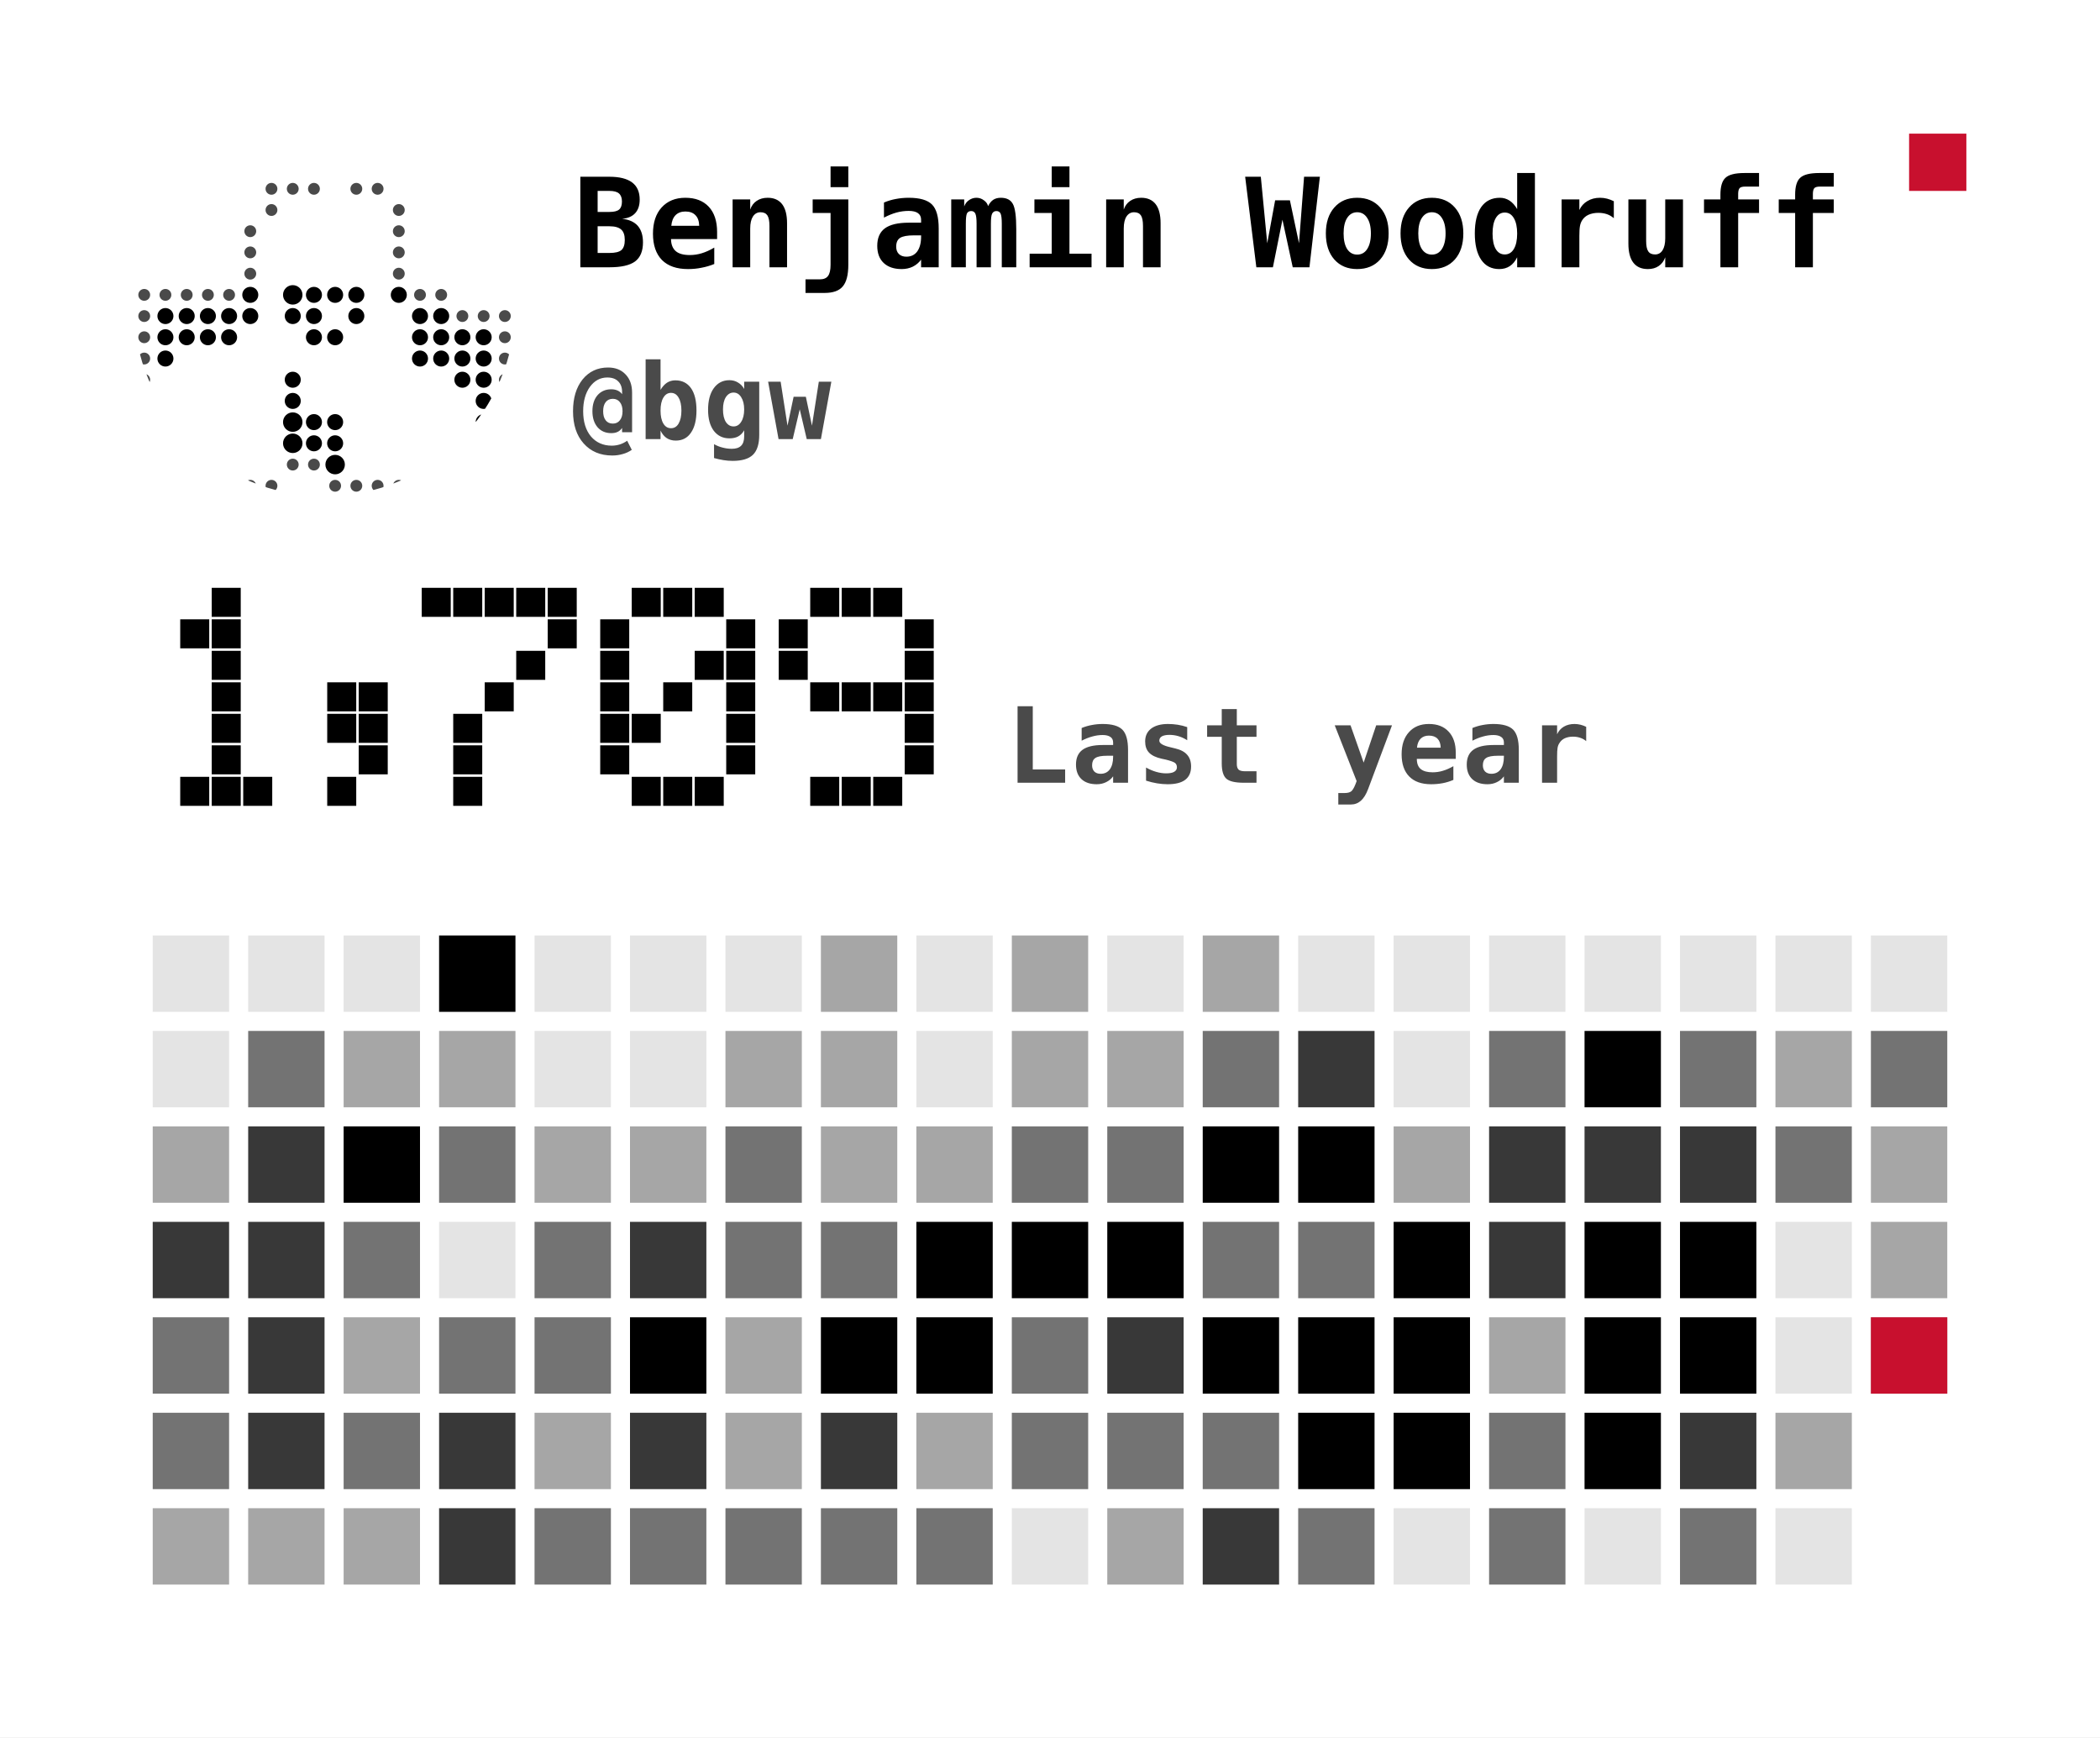
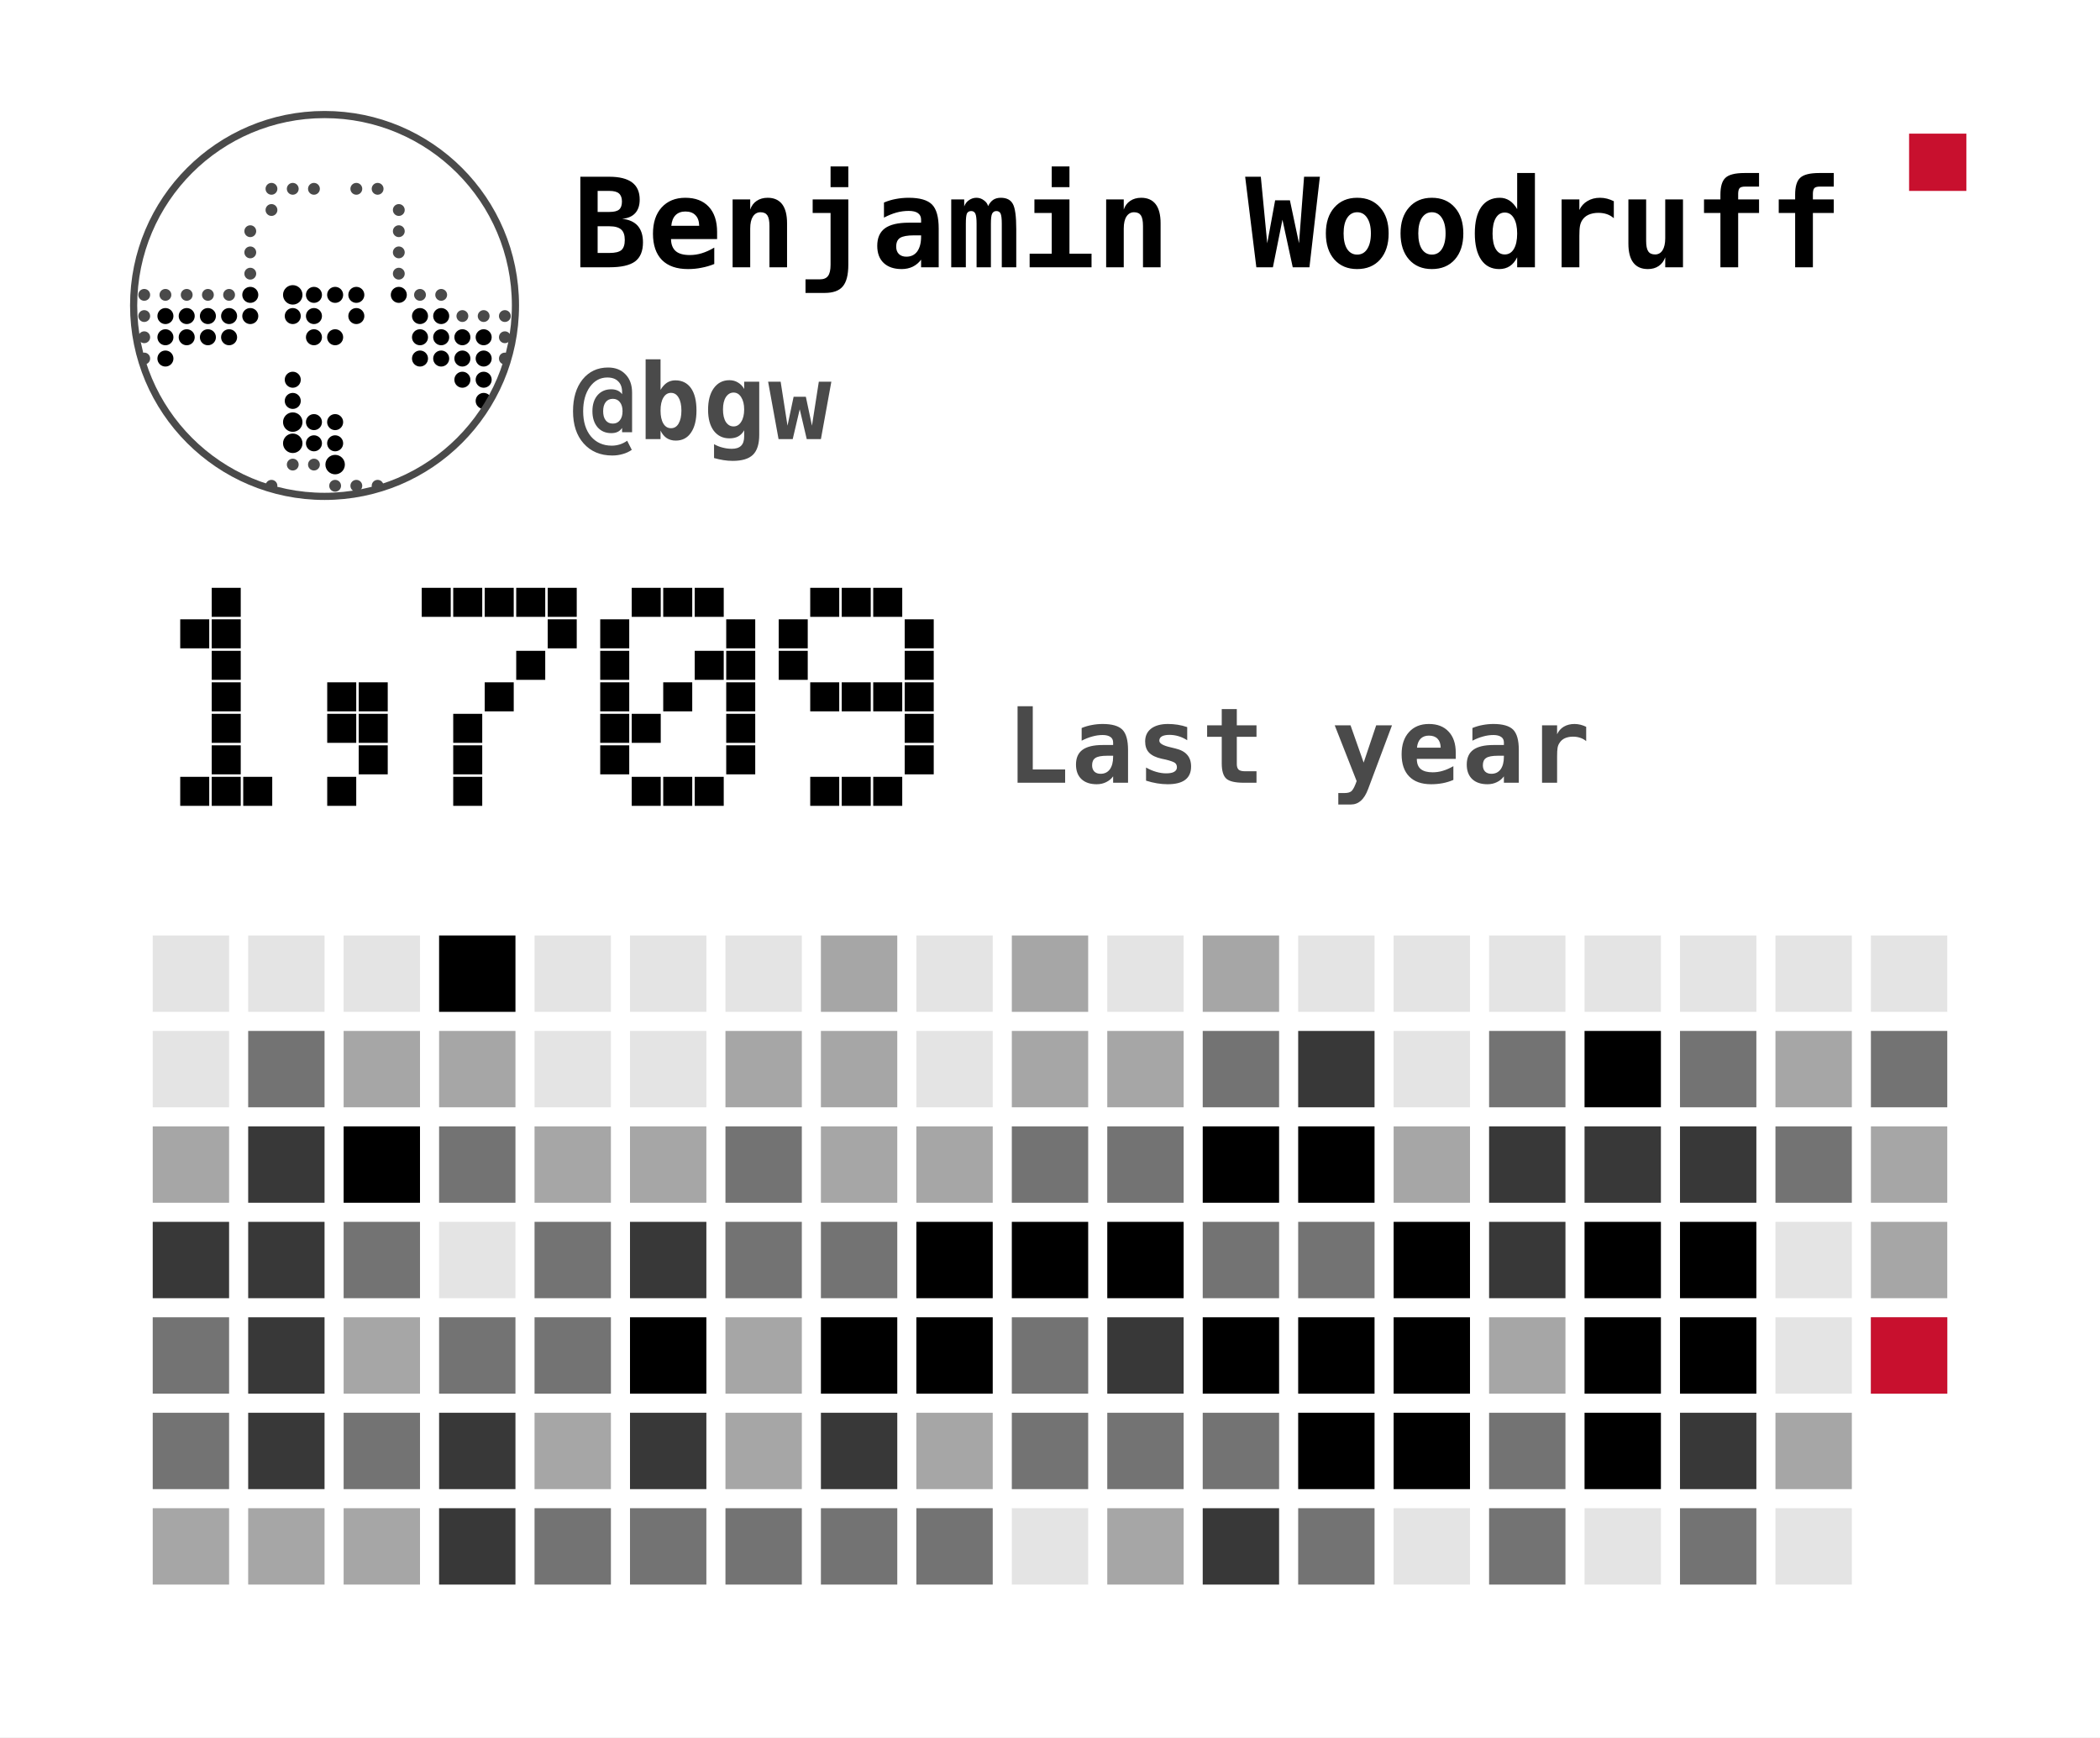
<svg xmlns="http://www.w3.org/2000/svg" width="220" height="182" viewBox="0 0 220 182" role="img">
  <rect width="220" height="182" fill="#FFFFFF" />
  <rect x="14" y="14" width="0" height="0" fill="#C8102E" />
  <clipPath id="pfp">
    <circle cx="34.00" cy="32.00" r="20.00" />
  </clipPath>
  <g clip-path="url(#pfp)">
    <circle cx="28.44" cy="19.78" r="0.62" fill="#4A4A4A" />
    <circle cx="30.67" cy="19.78" r="0.62" fill="#4A4A4A" />
    <circle cx="32.89" cy="19.78" r="0.62" fill="#4A4A4A" />
    <circle cx="37.33" cy="19.78" r="0.62" fill="#4A4A4A" />
    <circle cx="39.56" cy="19.78" r="0.62" fill="#4A4A4A" />
    <circle cx="28.44" cy="22.00" r="0.62" fill="#4A4A4A" />
    <circle cx="41.78" cy="22.00" r="0.62" fill="#4A4A4A" />
    <circle cx="26.22" cy="24.22" r="0.62" fill="#4A4A4A" />
    <circle cx="41.78" cy="24.22" r="0.62" fill="#4A4A4A" />
    <circle cx="26.22" cy="26.44" r="0.62" fill="#4A4A4A" />
    <circle cx="41.78" cy="26.44" r="0.62" fill="#4A4A4A" />
    <circle cx="26.22" cy="28.67" r="0.62" fill="#4A4A4A" />
    <circle cx="41.78" cy="28.67" r="0.62" fill="#4A4A4A" />
    <circle cx="15.11" cy="30.89" r="0.62" fill="#4A4A4A" />
    <circle cx="17.33" cy="30.89" r="0.62" fill="#4A4A4A" />
    <circle cx="19.56" cy="30.89" r="0.62" fill="#4A4A4A" />
    <circle cx="21.78" cy="30.89" r="0.62" fill="#4A4A4A" />
    <circle cx="24.00" cy="30.89" r="0.62" fill="#4A4A4A" />
    <circle cx="26.22" cy="30.89" r="0.84" fill="#000000" />
    <circle cx="30.67" cy="30.89" r="1.02" fill="#000000" />
    <circle cx="32.89" cy="30.89" r="0.84" fill="#000000" />
    <circle cx="35.11" cy="30.89" r="0.84" fill="#000000" />
    <circle cx="37.33" cy="30.89" r="0.84" fill="#000000" />
    <circle cx="41.78" cy="30.89" r="0.84" fill="#000000" />
    <circle cx="44.00" cy="30.89" r="0.62" fill="#4A4A4A" />
    <circle cx="46.22" cy="30.89" r="0.62" fill="#4A4A4A" />
    <circle cx="15.11" cy="33.11" r="0.62" fill="#4A4A4A" />
    <circle cx="17.33" cy="33.11" r="0.84" fill="#000000" />
    <circle cx="19.56" cy="33.11" r="0.84" fill="#000000" />
    <circle cx="21.78" cy="33.11" r="0.84" fill="#000000" />
    <circle cx="24.00" cy="33.11" r="0.84" fill="#000000" />
    <circle cx="26.22" cy="33.11" r="0.84" fill="#000000" />
    <circle cx="30.67" cy="33.11" r="0.84" fill="#000000" />
    <circle cx="32.89" cy="33.11" r="0.84" fill="#000000" />
    <circle cx="37.33" cy="33.11" r="0.84" fill="#000000" />
    <circle cx="44.00" cy="33.11" r="0.84" fill="#000000" />
    <circle cx="46.22" cy="33.11" r="0.84" fill="#000000" />
    <circle cx="48.44" cy="33.11" r="0.62" fill="#4A4A4A" />
    <circle cx="50.67" cy="33.11" r="0.62" fill="#4A4A4A" />
    <circle cx="52.89" cy="33.11" r="0.62" fill="#4A4A4A" />
    <circle cx="15.11" cy="35.33" r="0.62" fill="#4A4A4A" />
    <circle cx="17.33" cy="35.33" r="0.84" fill="#000000" />
    <circle cx="19.56" cy="35.33" r="0.84" fill="#000000" />
    <circle cx="21.78" cy="35.33" r="0.84" fill="#000000" />
    <circle cx="24.00" cy="35.33" r="0.84" fill="#000000" />
    <circle cx="32.89" cy="35.33" r="0.84" fill="#000000" />
    <circle cx="35.11" cy="35.33" r="0.84" fill="#000000" />
    <circle cx="44.00" cy="35.33" r="0.84" fill="#000000" />
    <circle cx="46.22" cy="35.33" r="0.84" fill="#000000" />
    <circle cx="48.44" cy="35.33" r="0.84" fill="#000000" />
    <circle cx="50.67" cy="35.33" r="0.84" fill="#000000" />
    <circle cx="52.89" cy="35.33" r="0.62" fill="#4A4A4A" />
    <circle cx="15.11" cy="37.56" r="0.62" fill="#4A4A4A" />
    <circle cx="17.33" cy="37.56" r="0.84" fill="#000000" />
    <circle cx="44.00" cy="37.56" r="0.84" fill="#000000" />
    <circle cx="46.22" cy="37.56" r="0.84" fill="#000000" />
    <circle cx="48.44" cy="37.56" r="0.84" fill="#000000" />
    <circle cx="50.67" cy="37.56" r="0.84" fill="#000000" />
    <circle cx="52.89" cy="37.56" r="0.62" fill="#4A4A4A" />
    <circle cx="15.11" cy="39.78" r="0.62" fill="#4A4A4A" />
    <circle cx="30.67" cy="39.78" r="0.84" fill="#000000" />
    <circle cx="48.44" cy="39.78" r="0.84" fill="#000000" />
    <circle cx="50.67" cy="39.78" r="0.84" fill="#000000" />
    <circle cx="52.89" cy="39.78" r="0.62" fill="#4A4A4A" />
    <circle cx="15.11" cy="42.00" r="0.62" fill="#4A4A4A" />
    <circle cx="30.67" cy="42.00" r="0.84" fill="#000000" />
    <circle cx="50.67" cy="42.00" r="0.84" fill="#000000" />
    <circle cx="52.89" cy="42.00" r="0.62" fill="#4A4A4A" />
    <circle cx="15.11" cy="44.22" r="0.62" fill="#4A4A4A" />
    <circle cx="30.67" cy="44.22" r="1.02" fill="#000000" />
    <circle cx="32.89" cy="44.22" r="0.84" fill="#000000" />
    <circle cx="35.11" cy="44.22" r="0.84" fill="#000000" />
    <circle cx="50.67" cy="44.22" r="0.84" fill="#000000" />
    <circle cx="52.89" cy="44.22" r="0.62" fill="#4A4A4A" />
    <circle cx="15.11" cy="46.44" r="0.62" fill="#4A4A4A" />
    <circle cx="30.67" cy="46.44" r="1.02" fill="#000000" />
    <circle cx="32.89" cy="46.44" r="0.84" fill="#000000" />
    <circle cx="35.11" cy="46.44" r="0.84" fill="#000000" />
    <circle cx="50.67" cy="46.44" r="0.84" fill="#000000" />
    <circle cx="52.89" cy="46.44" r="0.62" fill="#4A4A4A" />
    <circle cx="15.11" cy="48.67" r="0.62" fill="#4A4A4A" />
    <circle cx="30.67" cy="48.67" r="0.62" fill="#4A4A4A" />
    <circle cx="32.89" cy="48.67" r="0.62" fill="#4A4A4A" />
    <circle cx="35.11" cy="48.67" r="1.02" fill="#000000" />
    <circle cx="50.67" cy="48.67" r="0.84" fill="#000000" />
    <circle cx="52.89" cy="48.67" r="0.62" fill="#4A4A4A" />
    <circle cx="15.11" cy="50.89" r="0.62" fill="#4A4A4A" />
    <circle cx="17.33" cy="50.89" r="0.62" fill="#4A4A4A" />
    <circle cx="19.56" cy="50.89" r="0.62" fill="#4A4A4A" />
    <circle cx="21.78" cy="50.89" r="0.62" fill="#4A4A4A" />
    <circle cx="24.00" cy="50.89" r="0.62" fill="#4A4A4A" />
    <circle cx="26.22" cy="50.89" r="0.62" fill="#4A4A4A" />
    <circle cx="28.44" cy="50.89" r="0.62" fill="#4A4A4A" />
    <circle cx="35.11" cy="50.89" r="0.62" fill="#4A4A4A" />
    <circle cx="37.33" cy="50.89" r="0.62" fill="#4A4A4A" />
    <circle cx="39.56" cy="50.89" r="0.62" fill="#4A4A4A" />
    <circle cx="41.78" cy="50.89" r="0.62" fill="#4A4A4A" />
    <circle cx="44.00" cy="50.89" r="0.62" fill="#4A4A4A" />
    <circle cx="46.22" cy="50.89" r="0.62" fill="#4A4A4A" />
    <circle cx="48.44" cy="50.89" r="0.62" fill="#4A4A4A" />
    <circle cx="50.67" cy="50.89" r="0.62" fill="#4A4A4A" />
    <circle cx="52.89" cy="50.89" r="0.62" fill="#4A4A4A" />
  </g>
+   <circle cx="34.00" cy="32.00" r="20.00" fill="none" stroke="#4A4A4A" stroke-width="0.75" />
  <text x="60" y="28" fill="#000000" text-anchor="start" font-family="ui-monospace, Geist Mono, monospace" font-weight="700" font-size="13" letter-spacing="0" dominant-baseline="auto">Benjamin Woodruff ‮</text>
  <text x="60" y="46" fill="#4A4A4A" text-anchor="start" font-family="ui-monospace, Geist Mono, monospace" font-weight="700" font-size="11" letter-spacing="0.2" dominant-baseline="auto">@bgw</text>
  <rect x="22.18" y="61.58" width="3.04" height="3.04" fill="#000000" />
  <rect x="18.88" y="64.88" width="3.04" height="3.04" fill="#000000" />
  <rect x="22.18" y="64.88" width="3.04" height="3.04" fill="#000000" />
  <rect x="22.18" y="68.18" width="3.04" height="3.04" fill="#000000" />
  <rect x="22.18" y="71.48" width="3.04" height="3.04" fill="#000000" />
  <rect x="22.18" y="74.78" width="3.04" height="3.04" fill="#000000" />
  <rect x="22.18" y="78.08" width="3.04" height="3.04" fill="#000000" />
  <rect x="18.88" y="81.38" width="3.04" height="3.04" fill="#000000" />
  <rect x="22.18" y="81.38" width="3.04" height="3.04" fill="#000000" />
  <rect x="25.48" y="81.38" width="3.04" height="3.04" fill="#000000" />
  <rect x="34.28" y="71.48" width="3.04" height="3.04" fill="#000000" />
  <rect x="37.58" y="71.48" width="3.04" height="3.04" fill="#000000" />
  <rect x="34.28" y="74.78" width="3.04" height="3.04" fill="#000000" />
  <rect x="37.58" y="74.78" width="3.04" height="3.04" fill="#000000" />
  <rect x="37.58" y="78.08" width="3.04" height="3.04" fill="#000000" />
  <rect x="34.28" y="81.38" width="3.04" height="3.04" fill="#000000" />
  <rect x="44.18" y="61.58" width="3.04" height="3.04" fill="#000000" />
  <rect x="47.48" y="61.58" width="3.04" height="3.04" fill="#000000" />
  <rect x="50.78" y="61.58" width="3.04" height="3.04" fill="#000000" />
  <rect x="54.08" y="61.58" width="3.04" height="3.04" fill="#000000" />
  <rect x="57.38" y="61.58" width="3.04" height="3.04" fill="#000000" />
  <rect x="57.38" y="64.88" width="3.04" height="3.04" fill="#000000" />
  <rect x="54.08" y="68.18" width="3.04" height="3.04" fill="#000000" />
  <rect x="50.78" y="71.48" width="3.04" height="3.04" fill="#000000" />
  <rect x="47.48" y="74.78" width="3.04" height="3.04" fill="#000000" />
  <rect x="47.48" y="78.08" width="3.04" height="3.04" fill="#000000" />
  <rect x="47.48" y="81.38" width="3.04" height="3.04" fill="#000000" />
  <rect x="66.18" y="61.58" width="3.04" height="3.04" fill="#000000" />
  <rect x="69.48" y="61.58" width="3.04" height="3.04" fill="#000000" />
  <rect x="72.78" y="61.58" width="3.04" height="3.04" fill="#000000" />
  <rect x="62.88" y="64.88" width="3.04" height="3.04" fill="#000000" />
  <rect x="76.08" y="64.88" width="3.04" height="3.04" fill="#000000" />
  <rect x="62.88" y="68.18" width="3.04" height="3.04" fill="#000000" />
  <rect x="72.78" y="68.18" width="3.04" height="3.04" fill="#000000" />
  <rect x="76.08" y="68.18" width="3.04" height="3.04" fill="#000000" />
  <rect x="62.88" y="71.48" width="3.04" height="3.04" fill="#000000" />
  <rect x="69.48" y="71.48" width="3.04" height="3.04" fill="#000000" />
  <rect x="76.08" y="71.48" width="3.04" height="3.04" fill="#000000" />
  <rect x="62.88" y="74.78" width="3.04" height="3.04" fill="#000000" />
  <rect x="66.18" y="74.78" width="3.04" height="3.04" fill="#000000" />
  <rect x="76.08" y="74.78" width="3.04" height="3.04" fill="#000000" />
  <rect x="62.88" y="78.08" width="3.04" height="3.04" fill="#000000" />
  <rect x="76.08" y="78.08" width="3.04" height="3.04" fill="#000000" />
  <rect x="66.18" y="81.38" width="3.04" height="3.04" fill="#000000" />
  <rect x="69.48" y="81.38" width="3.04" height="3.04" fill="#000000" />
  <rect x="72.78" y="81.38" width="3.04" height="3.04" fill="#000000" />
  <rect x="84.88" y="61.58" width="3.04" height="3.04" fill="#000000" />
  <rect x="88.18" y="61.58" width="3.04" height="3.04" fill="#000000" />
  <rect x="91.48" y="61.58" width="3.04" height="3.04" fill="#000000" />
  <rect x="81.58" y="64.88" width="3.04" height="3.04" fill="#000000" />
  <rect x="94.78" y="64.88" width="3.04" height="3.04" fill="#000000" />
  <rect x="81.58" y="68.18" width="3.04" height="3.04" fill="#000000" />
  <rect x="94.78" y="68.18" width="3.04" height="3.04" fill="#000000" />
  <rect x="84.88" y="71.48" width="3.04" height="3.04" fill="#000000" />
  <rect x="88.18" y="71.48" width="3.04" height="3.04" fill="#000000" />
  <rect x="91.48" y="71.48" width="3.04" height="3.04" fill="#000000" />
  <rect x="94.78" y="71.48" width="3.04" height="3.04" fill="#000000" />
  <rect x="94.78" y="74.78" width="3.04" height="3.04" fill="#000000" />
  <rect x="94.78" y="78.08" width="3.04" height="3.04" fill="#000000" />
  <rect x="84.88" y="81.38" width="3.04" height="3.04" fill="#000000" />
  <rect x="88.18" y="81.38" width="3.04" height="3.04" fill="#000000" />
  <rect x="91.48" y="81.38" width="3.04" height="3.04" fill="#000000" />
  <text x="105.4" y="82.0" fill="#4A4A4A" text-anchor="start" font-family="ui-monospace, Geist Mono, monospace" font-weight="700" font-size="11" letter-spacing="0.2" dominant-baseline="auto">Last year</text>
  <rect x="200" y="14" width="6" height="6" fill="#C8102E" />
  <rect x="16" y="98" width="8" height="8" fill="#E4E4E4" />
  <rect x="16" y="108" width="8" height="8" fill="#E4E4E4" />
  <rect x="16" y="118" width="8" height="8" fill="#000000" opacity="0.35" />
  <rect x="16" y="128" width="8" height="8" fill="#000000" opacity="0.78" />
  <rect x="16" y="138" width="8" height="8" fill="#000000" opacity="0.55" />
  <rect x="16" y="148" width="8" height="8" fill="#000000" opacity="0.55" />
  <rect x="16" y="158" width="8" height="8" fill="#000000" opacity="0.35" />
  <rect x="26" y="98" width="8" height="8" fill="#E4E4E4" />
  <rect x="26" y="108" width="8" height="8" fill="#000000" opacity="0.55" />
  <rect x="26" y="118" width="8" height="8" fill="#000000" opacity="0.78" />
  <rect x="26" y="128" width="8" height="8" fill="#000000" opacity="0.78" />
  <rect x="26" y="138" width="8" height="8" fill="#000000" opacity="0.78" />
  <rect x="26" y="148" width="8" height="8" fill="#000000" opacity="0.78" />
  <rect x="26" y="158" width="8" height="8" fill="#000000" opacity="0.35" />
  <rect x="36" y="98" width="8" height="8" fill="#E4E4E4" />
  <rect x="36" y="108" width="8" height="8" fill="#000000" opacity="0.35" />
  <rect x="36" y="118" width="8" height="8" fill="#000000" />
  <rect x="36" y="128" width="8" height="8" fill="#000000" opacity="0.55" />
  <rect x="36" y="138" width="8" height="8" fill="#000000" opacity="0.35" />
  <rect x="36" y="148" width="8" height="8" fill="#000000" opacity="0.55" />
  <rect x="36" y="158" width="8" height="8" fill="#000000" opacity="0.35" />
  <rect x="46" y="98" width="8" height="8" fill="#000000" />
  <rect x="46" y="108" width="8" height="8" fill="#000000" opacity="0.35" />
  <rect x="46" y="118" width="8" height="8" fill="#000000" opacity="0.55" />
  <rect x="46" y="128" width="8" height="8" fill="#E4E4E4" />
  <rect x="46" y="138" width="8" height="8" fill="#000000" opacity="0.55" />
  <rect x="46" y="148" width="8" height="8" fill="#000000" opacity="0.78" />
  <rect x="46" y="158" width="8" height="8" fill="#000000" opacity="0.78" />
  <rect x="56" y="98" width="8" height="8" fill="#E4E4E4" />
  <rect x="56" y="108" width="8" height="8" fill="#E4E4E4" />
  <rect x="56" y="118" width="8" height="8" fill="#000000" opacity="0.35" />
  <rect x="56" y="128" width="8" height="8" fill="#000000" opacity="0.55" />
  <rect x="56" y="138" width="8" height="8" fill="#000000" opacity="0.55" />
  <rect x="56" y="148" width="8" height="8" fill="#000000" opacity="0.35" />
  <rect x="56" y="158" width="8" height="8" fill="#000000" opacity="0.55" />
  <rect x="66" y="98" width="8" height="8" fill="#E4E4E4" />
  <rect x="66" y="108" width="8" height="8" fill="#E4E4E4" />
  <rect x="66" y="118" width="8" height="8" fill="#000000" opacity="0.35" />
  <rect x="66" y="128" width="8" height="8" fill="#000000" opacity="0.78" />
  <rect x="66" y="138" width="8" height="8" fill="#000000" />
  <rect x="66" y="148" width="8" height="8" fill="#000000" opacity="0.78" />
  <rect x="66" y="158" width="8" height="8" fill="#000000" opacity="0.55" />
  <rect x="76" y="98" width="8" height="8" fill="#E4E4E4" />
  <rect x="76" y="108" width="8" height="8" fill="#000000" opacity="0.35" />
  <rect x="76" y="118" width="8" height="8" fill="#000000" opacity="0.55" />
  <rect x="76" y="128" width="8" height="8" fill="#000000" opacity="0.55" />
  <rect x="76" y="138" width="8" height="8" fill="#000000" opacity="0.35" />
  <rect x="76" y="148" width="8" height="8" fill="#000000" opacity="0.35" />
  <rect x="76" y="158" width="8" height="8" fill="#000000" opacity="0.55" />
  <rect x="86" y="98" width="8" height="8" fill="#000000" opacity="0.35" />
  <rect x="86" y="108" width="8" height="8" fill="#000000" opacity="0.35" />
  <rect x="86" y="118" width="8" height="8" fill="#000000" opacity="0.35" />
  <rect x="86" y="128" width="8" height="8" fill="#000000" opacity="0.55" />
  <rect x="86" y="138" width="8" height="8" fill="#000000" />
  <rect x="86" y="148" width="8" height="8" fill="#000000" opacity="0.78" />
  <rect x="86" y="158" width="8" height="8" fill="#000000" opacity="0.55" />
  <rect x="96" y="98" width="8" height="8" fill="#E4E4E4" />
  <rect x="96" y="108" width="8" height="8" fill="#E4E4E4" />
  <rect x="96" y="118" width="8" height="8" fill="#000000" opacity="0.35" />
  <rect x="96" y="128" width="8" height="8" fill="#000000" />
  <rect x="96" y="138" width="8" height="8" fill="#000000" />
  <rect x="96" y="148" width="8" height="8" fill="#000000" opacity="0.35" />
  <rect x="96" y="158" width="8" height="8" fill="#000000" opacity="0.55" />
  <rect x="106" y="98" width="8" height="8" fill="#000000" opacity="0.35" />
  <rect x="106" y="108" width="8" height="8" fill="#000000" opacity="0.35" />
  <rect x="106" y="118" width="8" height="8" fill="#000000" opacity="0.55" />
  <rect x="106" y="128" width="8" height="8" fill="#000000" />
  <rect x="106" y="138" width="8" height="8" fill="#000000" opacity="0.55" />
  <rect x="106" y="148" width="8" height="8" fill="#000000" opacity="0.55" />
  <rect x="106" y="158" width="8" height="8" fill="#E4E4E4" />
  <rect x="116" y="98" width="8" height="8" fill="#E4E4E4" />
  <rect x="116" y="108" width="8" height="8" fill="#000000" opacity="0.35" />
  <rect x="116" y="118" width="8" height="8" fill="#000000" opacity="0.55" />
  <rect x="116" y="128" width="8" height="8" fill="#000000" />
  <rect x="116" y="138" width="8" height="8" fill="#000000" opacity="0.78" />
  <rect x="116" y="148" width="8" height="8" fill="#000000" opacity="0.55" />
  <rect x="116" y="158" width="8" height="8" fill="#000000" opacity="0.35" />
  <rect x="126" y="98" width="8" height="8" fill="#000000" opacity="0.35" />
  <rect x="126" y="108" width="8" height="8" fill="#000000" opacity="0.55" />
  <rect x="126" y="118" width="8" height="8" fill="#000000" />
  <rect x="126" y="128" width="8" height="8" fill="#000000" opacity="0.55" />
  <rect x="126" y="138" width="8" height="8" fill="#000000" />
  <rect x="126" y="148" width="8" height="8" fill="#000000" opacity="0.55" />
  <rect x="126" y="158" width="8" height="8" fill="#000000" opacity="0.78" />
  <rect x="136" y="98" width="8" height="8" fill="#E4E4E4" />
  <rect x="136" y="108" width="8" height="8" fill="#000000" opacity="0.78" />
  <rect x="136" y="118" width="8" height="8" fill="#000000" />
  <rect x="136" y="128" width="8" height="8" fill="#000000" opacity="0.55" />
  <rect x="136" y="138" width="8" height="8" fill="#000000" />
  <rect x="136" y="148" width="8" height="8" fill="#000000" />
  <rect x="136" y="158" width="8" height="8" fill="#000000" opacity="0.55" />
  <rect x="146" y="98" width="8" height="8" fill="#E4E4E4" />
  <rect x="146" y="108" width="8" height="8" fill="#E4E4E4" />
  <rect x="146" y="118" width="8" height="8" fill="#000000" opacity="0.35" />
  <rect x="146" y="128" width="8" height="8" fill="#000000" />
  <rect x="146" y="138" width="8" height="8" fill="#000000" />
  <rect x="146" y="148" width="8" height="8" fill="#000000" />
  <rect x="146" y="158" width="8" height="8" fill="#E4E4E4" />
  <rect x="156" y="98" width="8" height="8" fill="#E4E4E4" />
  <rect x="156" y="108" width="8" height="8" fill="#000000" opacity="0.55" />
  <rect x="156" y="118" width="8" height="8" fill="#000000" opacity="0.78" />
  <rect x="156" y="128" width="8" height="8" fill="#000000" opacity="0.78" />
  <rect x="156" y="138" width="8" height="8" fill="#000000" opacity="0.35" />
  <rect x="156" y="148" width="8" height="8" fill="#000000" opacity="0.55" />
  <rect x="156" y="158" width="8" height="8" fill="#000000" opacity="0.55" />
  <rect x="166" y="98" width="8" height="8" fill="#E4E4E4" />
  <rect x="166" y="108" width="8" height="8" fill="#000000" />
  <rect x="166" y="118" width="8" height="8" fill="#000000" opacity="0.78" />
  <rect x="166" y="128" width="8" height="8" fill="#000000" />
  <rect x="166" y="138" width="8" height="8" fill="#000000" />
  <rect x="166" y="148" width="8" height="8" fill="#000000" />
  <rect x="166" y="158" width="8" height="8" fill="#E4E4E4" />
  <rect x="176" y="98" width="8" height="8" fill="#E4E4E4" />
  <rect x="176" y="108" width="8" height="8" fill="#000000" opacity="0.55" />
  <rect x="176" y="118" width="8" height="8" fill="#000000" opacity="0.78" />
  <rect x="176" y="128" width="8" height="8" fill="#000000" />
  <rect x="176" y="138" width="8" height="8" fill="#000000" />
  <rect x="176" y="148" width="8" height="8" fill="#000000" opacity="0.78" />
  <rect x="176" y="158" width="8" height="8" fill="#000000" opacity="0.55" />
  <rect x="186" y="98" width="8" height="8" fill="#E4E4E4" />
  <rect x="186" y="108" width="8" height="8" fill="#000000" opacity="0.35" />
  <rect x="186" y="118" width="8" height="8" fill="#000000" opacity="0.55" />
  <rect x="186" y="128" width="8" height="8" fill="#E4E4E4" />
  <rect x="186" y="138" width="8" height="8" fill="#E4E4E4" />
  <rect x="186" y="148" width="8" height="8" fill="#000000" opacity="0.35" />
  <rect x="186" y="158" width="8" height="8" fill="#E4E4E4" />
  <rect x="196" y="98" width="8" height="8" fill="#E4E4E4" />
  <rect x="196" y="108" width="8" height="8" fill="#000000" opacity="0.55" />
  <rect x="196" y="118" width="8" height="8" fill="#000000" opacity="0.35" />
  <rect x="196" y="128" width="8" height="8" fill="#000000" opacity="0.35" />
  <rect x="196" y="138" width="8" height="8" fill="#000000" opacity="0.35" />
  <rect x="196" y="138" width="8" height="8" fill="#C8102E" />
</svg>
